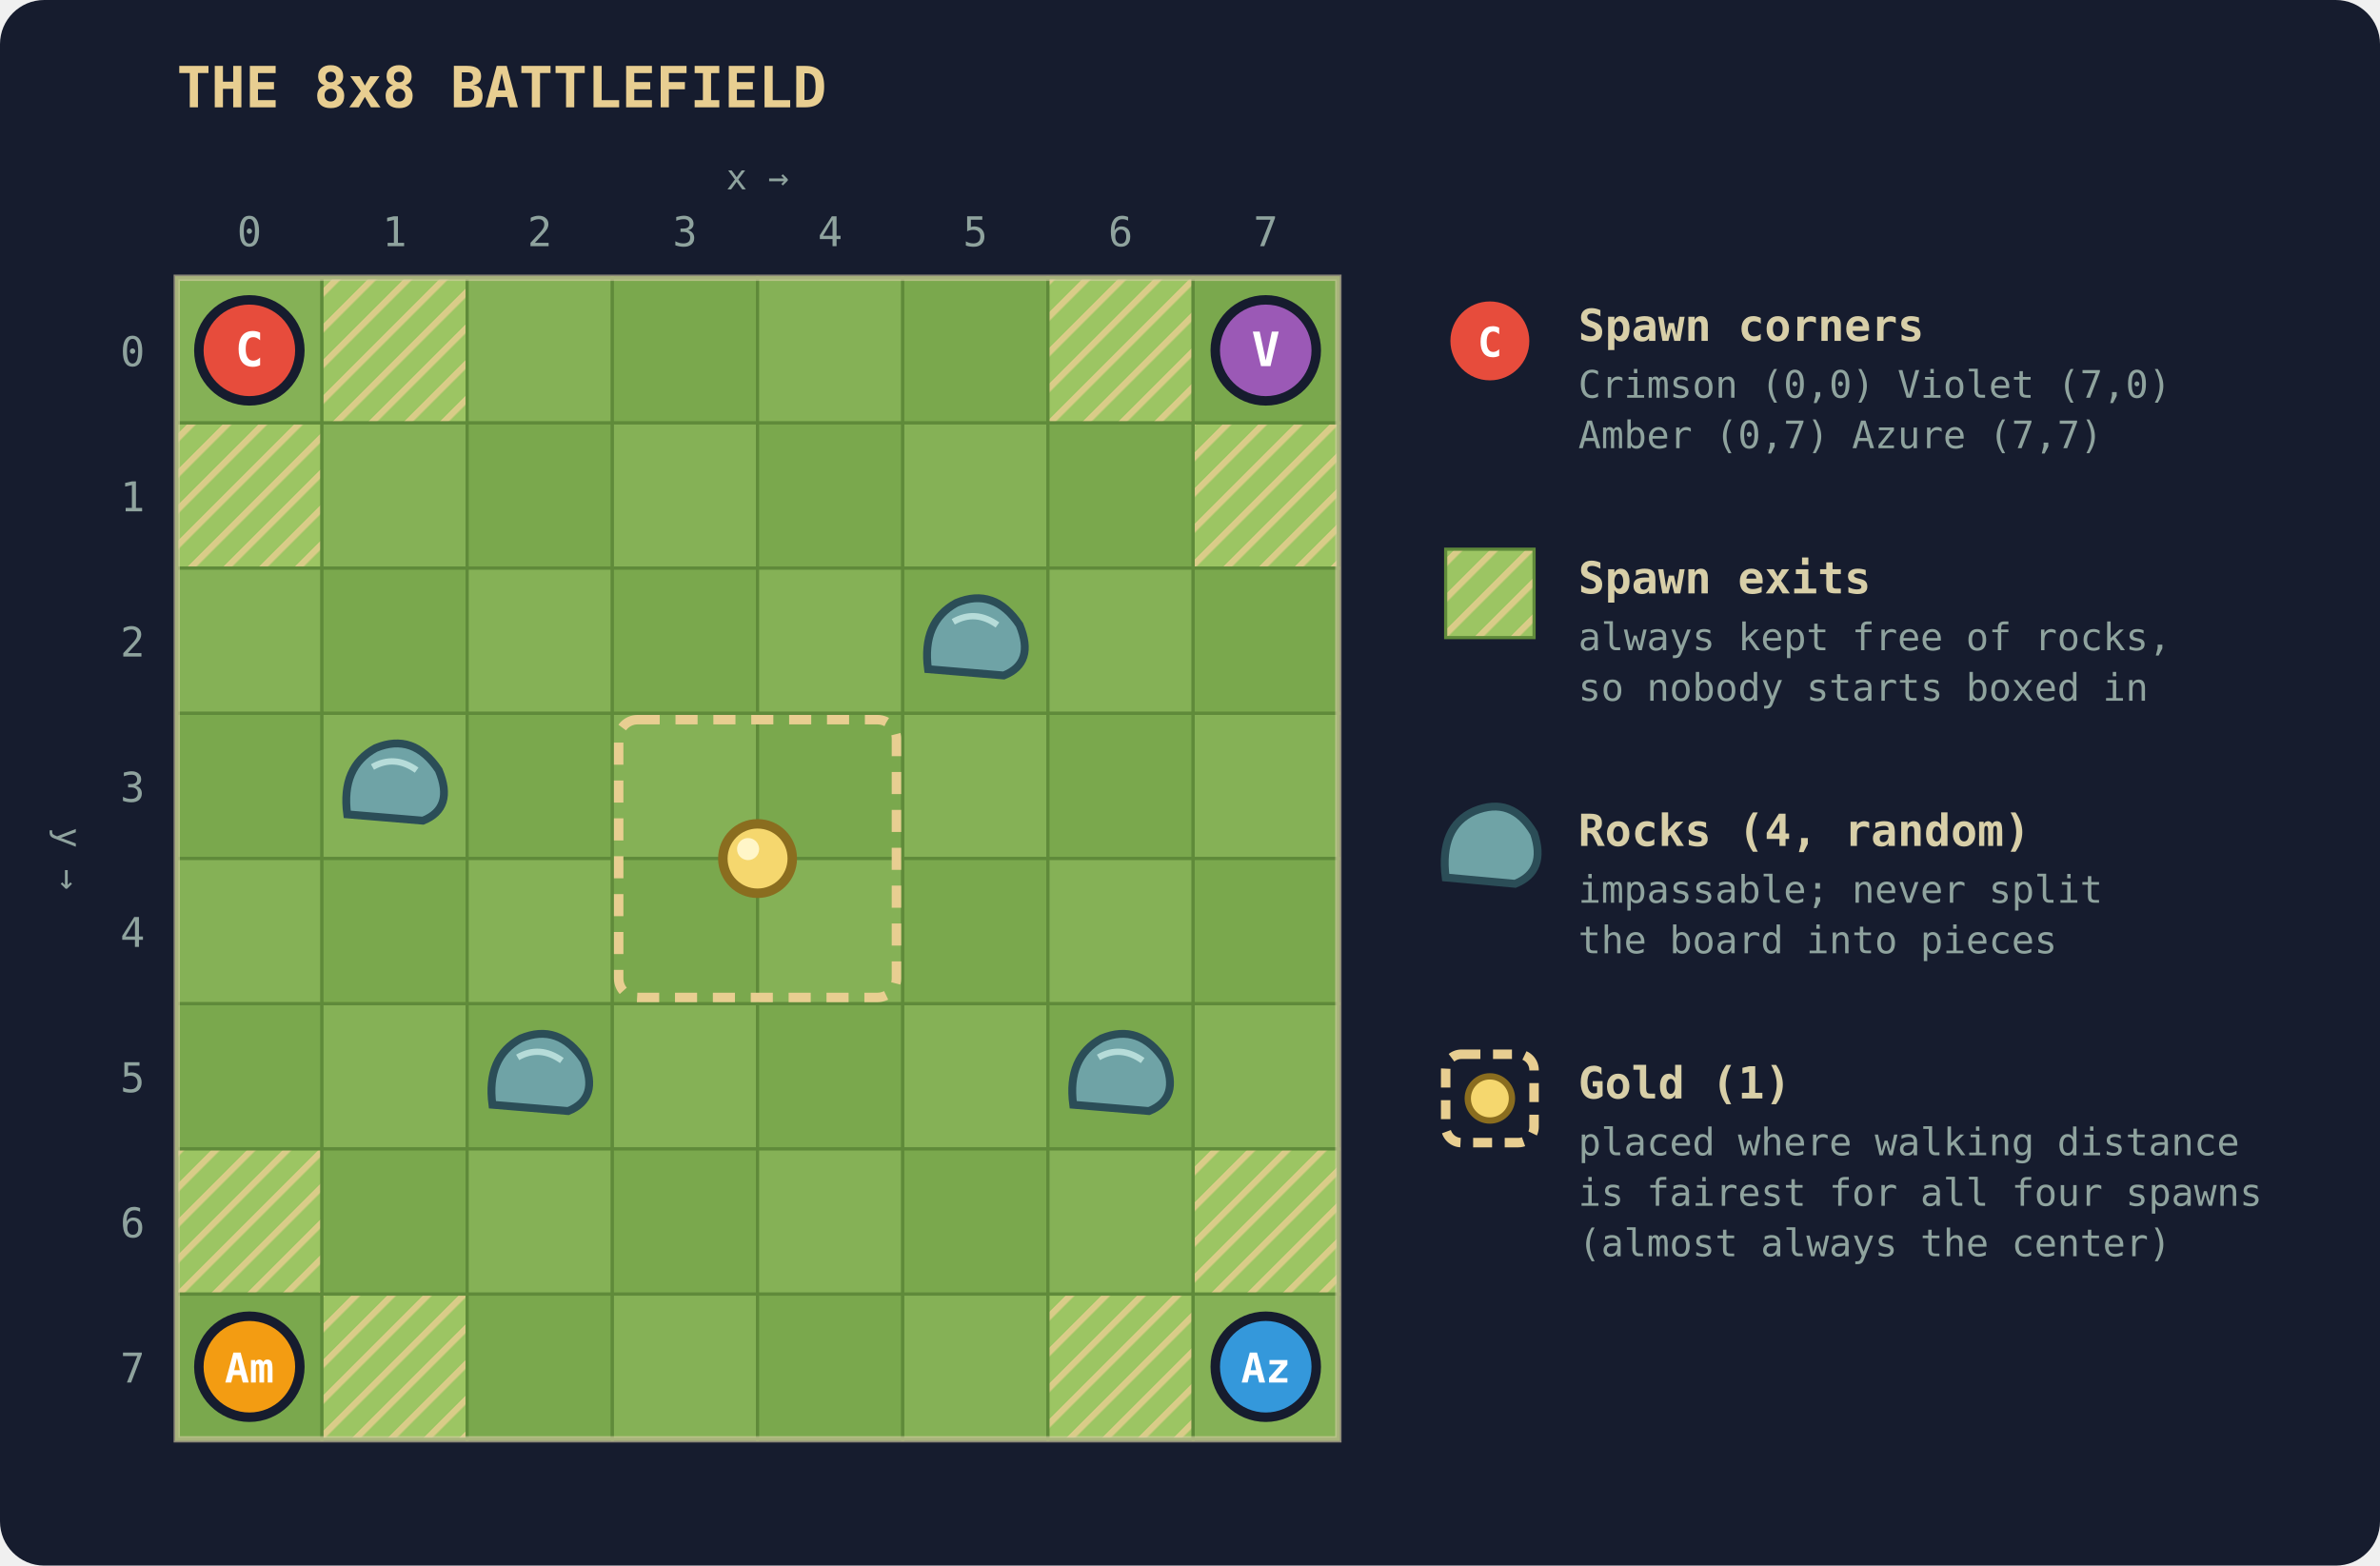
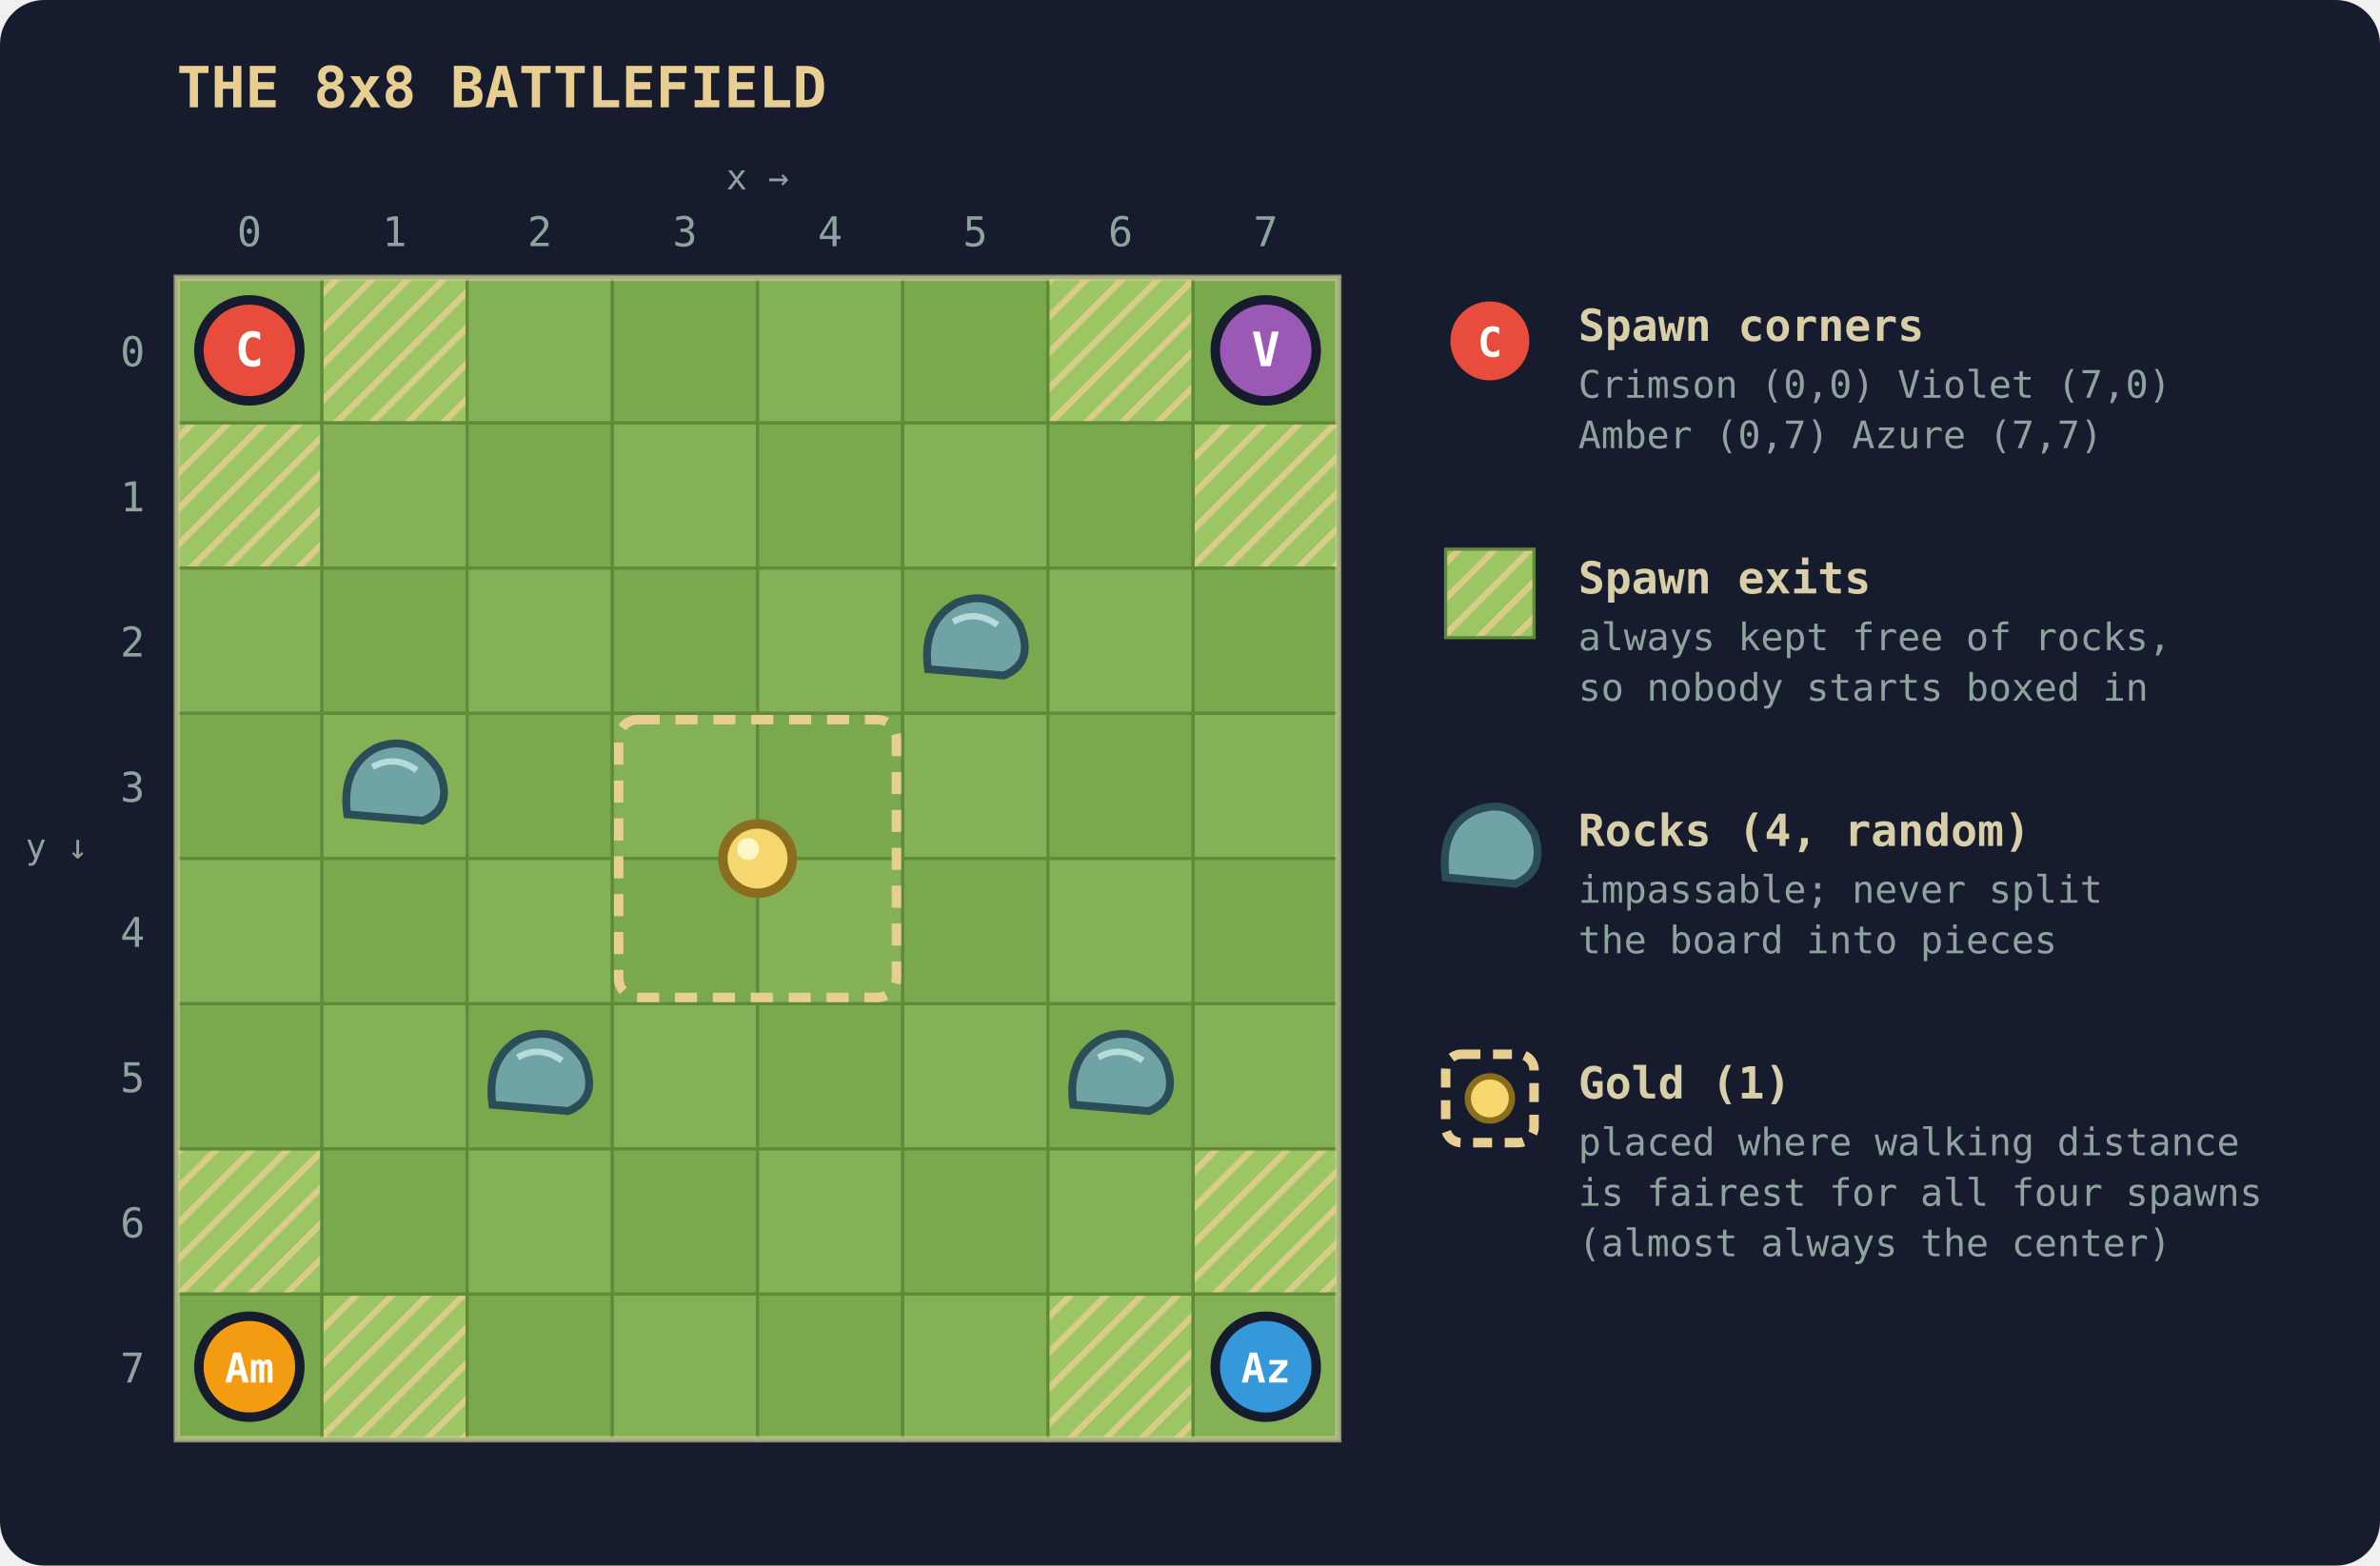
<svg xmlns="http://www.w3.org/2000/svg" width="754" height="496" viewBox="0 0 754 496" font-family="DejaVu Sans Mono, Menlo, Consolas, monospace">
  <defs>
    <pattern id="hatch" width="8" height="8" patternUnits="userSpaceOnUse" patternTransform="rotate(45)">
      <rect width="8" height="8" fill="#9cc563" />
      <line x1="0" y1="0" x2="0" y2="8" stroke="#e8ce91" stroke-width="4" opacity="0.8" />
    </pattern>
  </defs>
  <rect width="754" height="496" rx="14" fill="#161c2e" />
  <text x="56" y="34" fill="#e8ce91" font-size="18" font-weight="bold">THE 8x8 BATTLEFIELD</text>
  <g transform="translate(0 24)">
    <text x="79.0" y="54" fill="#8fa39e" font-size="13" text-anchor="middle">0</text>
  </g>
  <g transform="translate(0 24)">
    <text x="42" y="92.0" fill="#8fa39e" font-size="13" text-anchor="middle">0</text>
  </g>
  <g transform="translate(0 24)">
    <text x="125.0" y="54" fill="#8fa39e" font-size="13" text-anchor="middle">1</text>
  </g>
  <g transform="translate(0 24)">
    <text x="42" y="138.0" fill="#8fa39e" font-size="13" text-anchor="middle">1</text>
  </g>
  <g transform="translate(0 24)">
    <text x="171.0" y="54" fill="#8fa39e" font-size="13" text-anchor="middle">2</text>
  </g>
  <g transform="translate(0 24)">
    <text x="42" y="184.0" fill="#8fa39e" font-size="13" text-anchor="middle">2</text>
  </g>
  <g transform="translate(0 24)">
    <text x="217.0" y="54" fill="#8fa39e" font-size="13" text-anchor="middle">3</text>
  </g>
  <g transform="translate(0 24)">
    <text x="42" y="230.0" fill="#8fa39e" font-size="13" text-anchor="middle">3</text>
  </g>
  <g transform="translate(0 24)">
    <text x="263.0" y="54" fill="#8fa39e" font-size="13" text-anchor="middle">4</text>
  </g>
  <g transform="translate(0 24)">
    <text x="42" y="276.0" fill="#8fa39e" font-size="13" text-anchor="middle">4</text>
  </g>
  <g transform="translate(0 24)">
    <text x="309.0" y="54" fill="#8fa39e" font-size="13" text-anchor="middle">5</text>
  </g>
  <g transform="translate(0 24)">
    <text x="42" y="322.0" fill="#8fa39e" font-size="13" text-anchor="middle">5</text>
  </g>
  <g transform="translate(0 24)">
    <text x="355.0" y="54" fill="#8fa39e" font-size="13" text-anchor="middle">6</text>
  </g>
  <g transform="translate(0 24)">
    <text x="42" y="368.0" fill="#8fa39e" font-size="13" text-anchor="middle">6</text>
  </g>
  <g transform="translate(0 24)">
    <text x="401.0" y="54" fill="#8fa39e" font-size="13" text-anchor="middle">7</text>
  </g>
  <g transform="translate(0 24)">
    <text x="42" y="414.0" fill="#8fa39e" font-size="13" text-anchor="middle">7</text>
  </g>
  <g transform="translate(0 24)">
    <text x="240.0" y="36" fill="#8fa39e" font-size="11" text-anchor="middle">x →</text>
  </g>
  <g transform="translate(0 24)">
-     <text x="18" y="248.0" fill="#8fa39e" font-size="11" text-anchor="middle" transform="rotate(90 18 248.0)">y →</text>
+     <text x="18" y="248.0" fill="#8fa39e" font-size="11" text-anchor="middle">y ↓</text>
  </g>
  <g transform="translate(0 24)">
    <rect x="56" y="64" width="46" height="46" fill="#85b156" stroke="#5f8a3a" stroke-width="1" />
  </g>
  <g transform="translate(0 24)">
    <rect x="102" y="64" width="46" height="46" fill="url(#hatch)" stroke="#5f8a3a" stroke-width="1" />
  </g>
  <g transform="translate(0 24)">
    <rect x="148" y="64" width="46" height="46" fill="#85b156" stroke="#5f8a3a" stroke-width="1" />
  </g>
  <g transform="translate(0 24)">
    <rect x="194" y="64" width="46" height="46" fill="#7aa84d" stroke="#5f8a3a" stroke-width="1" />
  </g>
  <g transform="translate(0 24)">
    <rect x="240" y="64" width="46" height="46" fill="#85b156" stroke="#5f8a3a" stroke-width="1" />
  </g>
  <g transform="translate(0 24)">
    <rect x="286" y="64" width="46" height="46" fill="#7aa84d" stroke="#5f8a3a" stroke-width="1" />
  </g>
  <g transform="translate(0 24)">
    <rect x="332" y="64" width="46" height="46" fill="url(#hatch)" stroke="#5f8a3a" stroke-width="1" />
  </g>
  <g transform="translate(0 24)">
    <rect x="378" y="64" width="46" height="46" fill="#7aa84d" stroke="#5f8a3a" stroke-width="1" />
  </g>
  <g transform="translate(0 24)">
    <rect x="56" y="110" width="46" height="46" fill="url(#hatch)" stroke="#5f8a3a" stroke-width="1" />
  </g>
  <g transform="translate(0 24)">
    <rect x="102" y="110" width="46" height="46" fill="#85b156" stroke="#5f8a3a" stroke-width="1" />
  </g>
  <g transform="translate(0 24)">
    <rect x="148" y="110" width="46" height="46" fill="#7aa84d" stroke="#5f8a3a" stroke-width="1" />
  </g>
  <g transform="translate(0 24)">
    <rect x="194" y="110" width="46" height="46" fill="#85b156" stroke="#5f8a3a" stroke-width="1" />
  </g>
  <g transform="translate(0 24)">
    <rect x="240" y="110" width="46" height="46" fill="#7aa84d" stroke="#5f8a3a" stroke-width="1" />
  </g>
  <g transform="translate(0 24)">
    <rect x="286" y="110" width="46" height="46" fill="#85b156" stroke="#5f8a3a" stroke-width="1" />
  </g>
  <g transform="translate(0 24)">
    <rect x="332" y="110" width="46" height="46" fill="#7aa84d" stroke="#5f8a3a" stroke-width="1" />
  </g>
  <g transform="translate(0 24)">
    <rect x="378" y="110" width="46" height="46" fill="url(#hatch)" stroke="#5f8a3a" stroke-width="1" />
  </g>
  <g transform="translate(0 24)">
    <rect x="56" y="156" width="46" height="46" fill="#85b156" stroke="#5f8a3a" stroke-width="1" />
  </g>
  <g transform="translate(0 24)">
    <rect x="102" y="156" width="46" height="46" fill="#7aa84d" stroke="#5f8a3a" stroke-width="1" />
  </g>
  <g transform="translate(0 24)">
    <rect x="148" y="156" width="46" height="46" fill="#85b156" stroke="#5f8a3a" stroke-width="1" />
  </g>
  <g transform="translate(0 24)">
    <rect x="194" y="156" width="46" height="46" fill="#7aa84d" stroke="#5f8a3a" stroke-width="1" />
  </g>
  <g transform="translate(0 24)">
    <rect x="240" y="156" width="46" height="46" fill="#85b156" stroke="#5f8a3a" stroke-width="1" />
  </g>
  <g transform="translate(0 24)">
    <rect x="286" y="156" width="46" height="46" fill="#7aa84d" stroke="#5f8a3a" stroke-width="1" />
  </g>
  <g transform="translate(0 24)">
    <rect x="332" y="156" width="46" height="46" fill="#85b156" stroke="#5f8a3a" stroke-width="1" />
  </g>
  <g transform="translate(0 24)">
    <rect x="378" y="156" width="46" height="46" fill="#7aa84d" stroke="#5f8a3a" stroke-width="1" />
  </g>
  <g transform="translate(0 24)">
    <rect x="56" y="202" width="46" height="46" fill="#7aa84d" stroke="#5f8a3a" stroke-width="1" />
  </g>
  <g transform="translate(0 24)">
    <rect x="102" y="202" width="46" height="46" fill="#85b156" stroke="#5f8a3a" stroke-width="1" />
  </g>
  <g transform="translate(0 24)">
    <rect x="148" y="202" width="46" height="46" fill="#7aa84d" stroke="#5f8a3a" stroke-width="1" />
  </g>
  <g transform="translate(0 24)">
    <rect x="194" y="202" width="46" height="46" fill="#85b156" stroke="#5f8a3a" stroke-width="1" />
  </g>
  <g transform="translate(0 24)">
    <rect x="240" y="202" width="46" height="46" fill="#7aa84d" stroke="#5f8a3a" stroke-width="1" />
  </g>
  <g transform="translate(0 24)">
    <rect x="286" y="202" width="46" height="46" fill="#85b156" stroke="#5f8a3a" stroke-width="1" />
  </g>
  <g transform="translate(0 24)">
    <rect x="332" y="202" width="46" height="46" fill="#7aa84d" stroke="#5f8a3a" stroke-width="1" />
  </g>
  <g transform="translate(0 24)">
    <rect x="378" y="202" width="46" height="46" fill="#85b156" stroke="#5f8a3a" stroke-width="1" />
  </g>
  <g transform="translate(0 24)">
    <rect x="56" y="248" width="46" height="46" fill="#85b156" stroke="#5f8a3a" stroke-width="1" />
  </g>
  <g transform="translate(0 24)">
    <rect x="102" y="248" width="46" height="46" fill="#7aa84d" stroke="#5f8a3a" stroke-width="1" />
  </g>
  <g transform="translate(0 24)">
    <rect x="148" y="248" width="46" height="46" fill="#85b156" stroke="#5f8a3a" stroke-width="1" />
  </g>
  <g transform="translate(0 24)">
    <rect x="194" y="248" width="46" height="46" fill="#7aa84d" stroke="#5f8a3a" stroke-width="1" />
  </g>
  <g transform="translate(0 24)">
    <rect x="240" y="248" width="46" height="46" fill="#85b156" stroke="#5f8a3a" stroke-width="1" />
  </g>
  <g transform="translate(0 24)">
    <rect x="286" y="248" width="46" height="46" fill="#7aa84d" stroke="#5f8a3a" stroke-width="1" />
  </g>
  <g transform="translate(0 24)">
    <rect x="332" y="248" width="46" height="46" fill="#85b156" stroke="#5f8a3a" stroke-width="1" />
  </g>
  <g transform="translate(0 24)">
    <rect x="378" y="248" width="46" height="46" fill="#7aa84d" stroke="#5f8a3a" stroke-width="1" />
  </g>
  <g transform="translate(0 24)">
    <rect x="56" y="294" width="46" height="46" fill="#7aa84d" stroke="#5f8a3a" stroke-width="1" />
  </g>
  <g transform="translate(0 24)">
    <rect x="102" y="294" width="46" height="46" fill="#85b156" stroke="#5f8a3a" stroke-width="1" />
  </g>
  <g transform="translate(0 24)">
    <rect x="148" y="294" width="46" height="46" fill="#7aa84d" stroke="#5f8a3a" stroke-width="1" />
  </g>
  <g transform="translate(0 24)">
    <rect x="194" y="294" width="46" height="46" fill="#85b156" stroke="#5f8a3a" stroke-width="1" />
  </g>
  <g transform="translate(0 24)">
    <rect x="240" y="294" width="46" height="46" fill="#7aa84d" stroke="#5f8a3a" stroke-width="1" />
  </g>
  <g transform="translate(0 24)">
    <rect x="286" y="294" width="46" height="46" fill="#85b156" stroke="#5f8a3a" stroke-width="1" />
  </g>
  <g transform="translate(0 24)">
    <rect x="332" y="294" width="46" height="46" fill="#7aa84d" stroke="#5f8a3a" stroke-width="1" />
  </g>
  <g transform="translate(0 24)">
    <rect x="378" y="294" width="46" height="46" fill="#85b156" stroke="#5f8a3a" stroke-width="1" />
  </g>
  <g transform="translate(0 24)">
    <rect x="56" y="340" width="46" height="46" fill="url(#hatch)" stroke="#5f8a3a" stroke-width="1" />
  </g>
  <g transform="translate(0 24)">
    <rect x="102" y="340" width="46" height="46" fill="#7aa84d" stroke="#5f8a3a" stroke-width="1" />
  </g>
  <g transform="translate(0 24)">
    <rect x="148" y="340" width="46" height="46" fill="#85b156" stroke="#5f8a3a" stroke-width="1" />
  </g>
  <g transform="translate(0 24)">
    <rect x="194" y="340" width="46" height="46" fill="#7aa84d" stroke="#5f8a3a" stroke-width="1" />
  </g>
  <g transform="translate(0 24)">
    <rect x="240" y="340" width="46" height="46" fill="#85b156" stroke="#5f8a3a" stroke-width="1" />
  </g>
  <g transform="translate(0 24)">
    <rect x="286" y="340" width="46" height="46" fill="#7aa84d" stroke="#5f8a3a" stroke-width="1" />
  </g>
  <g transform="translate(0 24)">
    <rect x="332" y="340" width="46" height="46" fill="#85b156" stroke="#5f8a3a" stroke-width="1" />
  </g>
  <g transform="translate(0 24)">
    <rect x="378" y="340" width="46" height="46" fill="url(#hatch)" stroke="#5f8a3a" stroke-width="1" />
  </g>
  <g transform="translate(0 24)">
    <rect x="56" y="386" width="46" height="46" fill="#7aa84d" stroke="#5f8a3a" stroke-width="1" />
  </g>
  <g transform="translate(0 24)">
    <rect x="102" y="386" width="46" height="46" fill="url(#hatch)" stroke="#5f8a3a" stroke-width="1" />
  </g>
  <g transform="translate(0 24)">
    <rect x="148" y="386" width="46" height="46" fill="#7aa84d" stroke="#5f8a3a" stroke-width="1" />
  </g>
  <g transform="translate(0 24)">
    <rect x="194" y="386" width="46" height="46" fill="#85b156" stroke="#5f8a3a" stroke-width="1" />
  </g>
  <g transform="translate(0 24)">
    <rect x="240" y="386" width="46" height="46" fill="#7aa84d" stroke="#5f8a3a" stroke-width="1" />
  </g>
  <g transform="translate(0 24)">
    <rect x="286" y="386" width="46" height="46" fill="#85b156" stroke="#5f8a3a" stroke-width="1" />
  </g>
  <g transform="translate(0 24)">
    <rect x="332" y="386" width="46" height="46" fill="url(#hatch)" stroke="#5f8a3a" stroke-width="1" />
  </g>
  <g transform="translate(0 24)">
    <rect x="378" y="386" width="46" height="46" fill="#85b156" stroke="#5f8a3a" stroke-width="1" />
  </g>
  <g transform="translate(0 24)">
    <rect x="196" y="204" width="88" height="88" fill="none" stroke="#e8ce91" stroke-width="3" stroke-dasharray="7 5" rx="6" />
  </g>
  <g transform="translate(0 24)">
    <circle cx="240" cy="248" r="11" fill="#f5d76e" stroke="#8a6d1f" stroke-width="3" />
    <circle cx="237" cy="245" r="3.5" fill="#fff6c8" />
  </g>
  <g transform="translate(0 24)">
    <path d="M156.0 326.0 Q154.0 311.0 165.0 305.0 Q177.0 300.0 185.0 312.0 Q190.0 324.0 180.0 328.0 Z" fill="#6fa3a6" stroke="#2b4d57" stroke-width="2.5" />
    <path d="M164.0 311.0 Q171.0 307.0 178.0 312.0" stroke="#b6dcd9" stroke-width="2" fill="none" />
  </g>
  <g transform="translate(0 24)">
    <path d="M294.0 188.0 Q292.0 173.0 303.0 167.0 Q315.0 162.0 323.0 174.0 Q328.0 186.0 318.0 190.0 Z" fill="#6fa3a6" stroke="#2b4d57" stroke-width="2.5" />
    <path d="M302.0 173.0 Q309.0 169.0 316.0 174.0" stroke="#b6dcd9" stroke-width="2" fill="none" />
  </g>
  <g transform="translate(0 24)">
    <path d="M110.0 234.0 Q108.0 219.0 119.0 213.0 Q131.0 208.0 139.0 220.0 Q144.0 232.0 134.0 236.0 Z" fill="#6fa3a6" stroke="#2b4d57" stroke-width="2.5" />
    <path d="M118.0 219.0 Q125.0 215.0 132.0 220.0" stroke="#b6dcd9" stroke-width="2" fill="none" />
  </g>
  <g transform="translate(0 24)">
    <path d="M340.0 326.0 Q338.0 311.0 349.0 305.0 Q361.0 300.0 369.0 312.0 Q374.0 324.0 364.0 328.0 Z" fill="#6fa3a6" stroke="#2b4d57" stroke-width="2.5" />
    <path d="M348.0 311.0 Q355.0 307.0 362.0 312.0" stroke="#b6dcd9" stroke-width="2" fill="none" />
  </g>
  <g transform="translate(0 24)">
    <circle cx="79.0" cy="87.0" r="16" fill="#e74c3c" stroke="#161c2e" stroke-width="3" />
    <text x="79.0" y="92.0" fill="#fff" font-size="15" font-weight="bold" text-anchor="middle">C</text>
  </g>
  <g transform="translate(0 24)">
    <circle cx="401.0" cy="409.0" r="16" fill="#3498db" stroke="#161c2e" stroke-width="3" />
    <text x="401.0" y="414.0" fill="#fff" font-size="13" font-weight="bold" text-anchor="middle">Az</text>
  </g>
  <g transform="translate(0 24)">
    <circle cx="401.0" cy="87.0" r="16" fill="#9b59b6" stroke="#161c2e" stroke-width="3" />
    <text x="401.0" y="92.0" fill="#fff" font-size="15" font-weight="bold" text-anchor="middle">V</text>
  </g>
  <g transform="translate(0 24)">
    <circle cx="79.0" cy="409.0" r="16" fill="#f39c12" stroke="#161c2e" stroke-width="3" />
    <text x="79.0" y="414.0" fill="#fff" font-size="13" font-weight="bold" text-anchor="middle">Am</text>
  </g>
  <g transform="translate(0 24)">
    <rect x="56" y="64" width="368" height="368" fill="none" stroke="#d8cfa8" stroke-width="2" opacity="0.6" />
  </g>
  <g transform="translate(0 24)">
    <circle cx="472" cy="84" r="14" fill="#e74c3c" stroke="#161c2e" stroke-width="3" />
    <text x="472" y="89" fill="#fff" font-size="13" font-weight="bold" text-anchor="middle">C</text>
  </g>
  <g transform="translate(0 24)">
    <text x="500" y="84" fill="#d8cfa8" font-size="14" font-weight="bold">Spawn corners</text>
  </g>
  <g transform="translate(0 24)">
    <text x="500" y="102" fill="#8fa39e" font-size="12">Crimson (0,0)  Violet (7,0)</text>
  </g>
  <g transform="translate(0 24)">
    <text x="500" y="118" fill="#8fa39e" font-size="12">Amber (0,7)   Azure (7,7)</text>
  </g>
  <g transform="translate(0 24)">
    <rect x="458" y="150" width="28" height="28" fill="url(#hatch)" stroke="#5f8a3a" />
  </g>
  <g transform="translate(0 24)">
    <text x="500" y="164" fill="#d8cfa8" font-size="14" font-weight="bold">Spawn exits</text>
  </g>
  <g transform="translate(0 24)">
    <text x="500" y="182" fill="#8fa39e" font-size="12">always kept free of rocks,</text>
  </g>
  <g transform="translate(0 24)">
    <text x="500" y="198" fill="#8fa39e" font-size="12">so nobody starts boxed in</text>
  </g>
  <g transform="translate(0 24)">
    <path d="M458 254 Q456 238 467 233 Q479 228 486 240 Q490 252 480 256 Z" fill="#6fa3a6" stroke="#2b4d57" stroke-width="2.5" />
  </g>
  <g transform="translate(0 24)">
    <text x="500" y="244" fill="#d8cfa8" font-size="14" font-weight="bold">Rocks  (4, random)</text>
  </g>
  <g transform="translate(0 24)">
    <text x="500" y="262" fill="#8fa39e" font-size="12">impassable; never split</text>
  </g>
  <g transform="translate(0 24)">
    <text x="500" y="278" fill="#8fa39e" font-size="12">the board into pieces</text>
  </g>
  <g transform="translate(0 24)">
    <rect x="458" y="310" width="28" height="28" fill="none" stroke="#e8ce91" stroke-width="3" stroke-dasharray="6 4" rx="5" />
    <circle cx="472" cy="324" r="7" fill="#f5d76e" stroke="#8a6d1f" stroke-width="2" />
  </g>
  <g transform="translate(0 24)">
    <text x="500" y="324" fill="#d8cfa8" font-size="14" font-weight="bold">Gold  (1)</text>
  </g>
  <g transform="translate(0 24)">
    <text x="500" y="342" fill="#8fa39e" font-size="12">placed where walking distance</text>
  </g>
  <g transform="translate(0 24)">
    <text x="500" y="358" fill="#8fa39e" font-size="12">is fairest for all four spawns</text>
  </g>
  <g transform="translate(0 24)">
    <text x="500" y="374" fill="#8fa39e" font-size="12">(almost always the center)</text>
  </g>
</svg>
